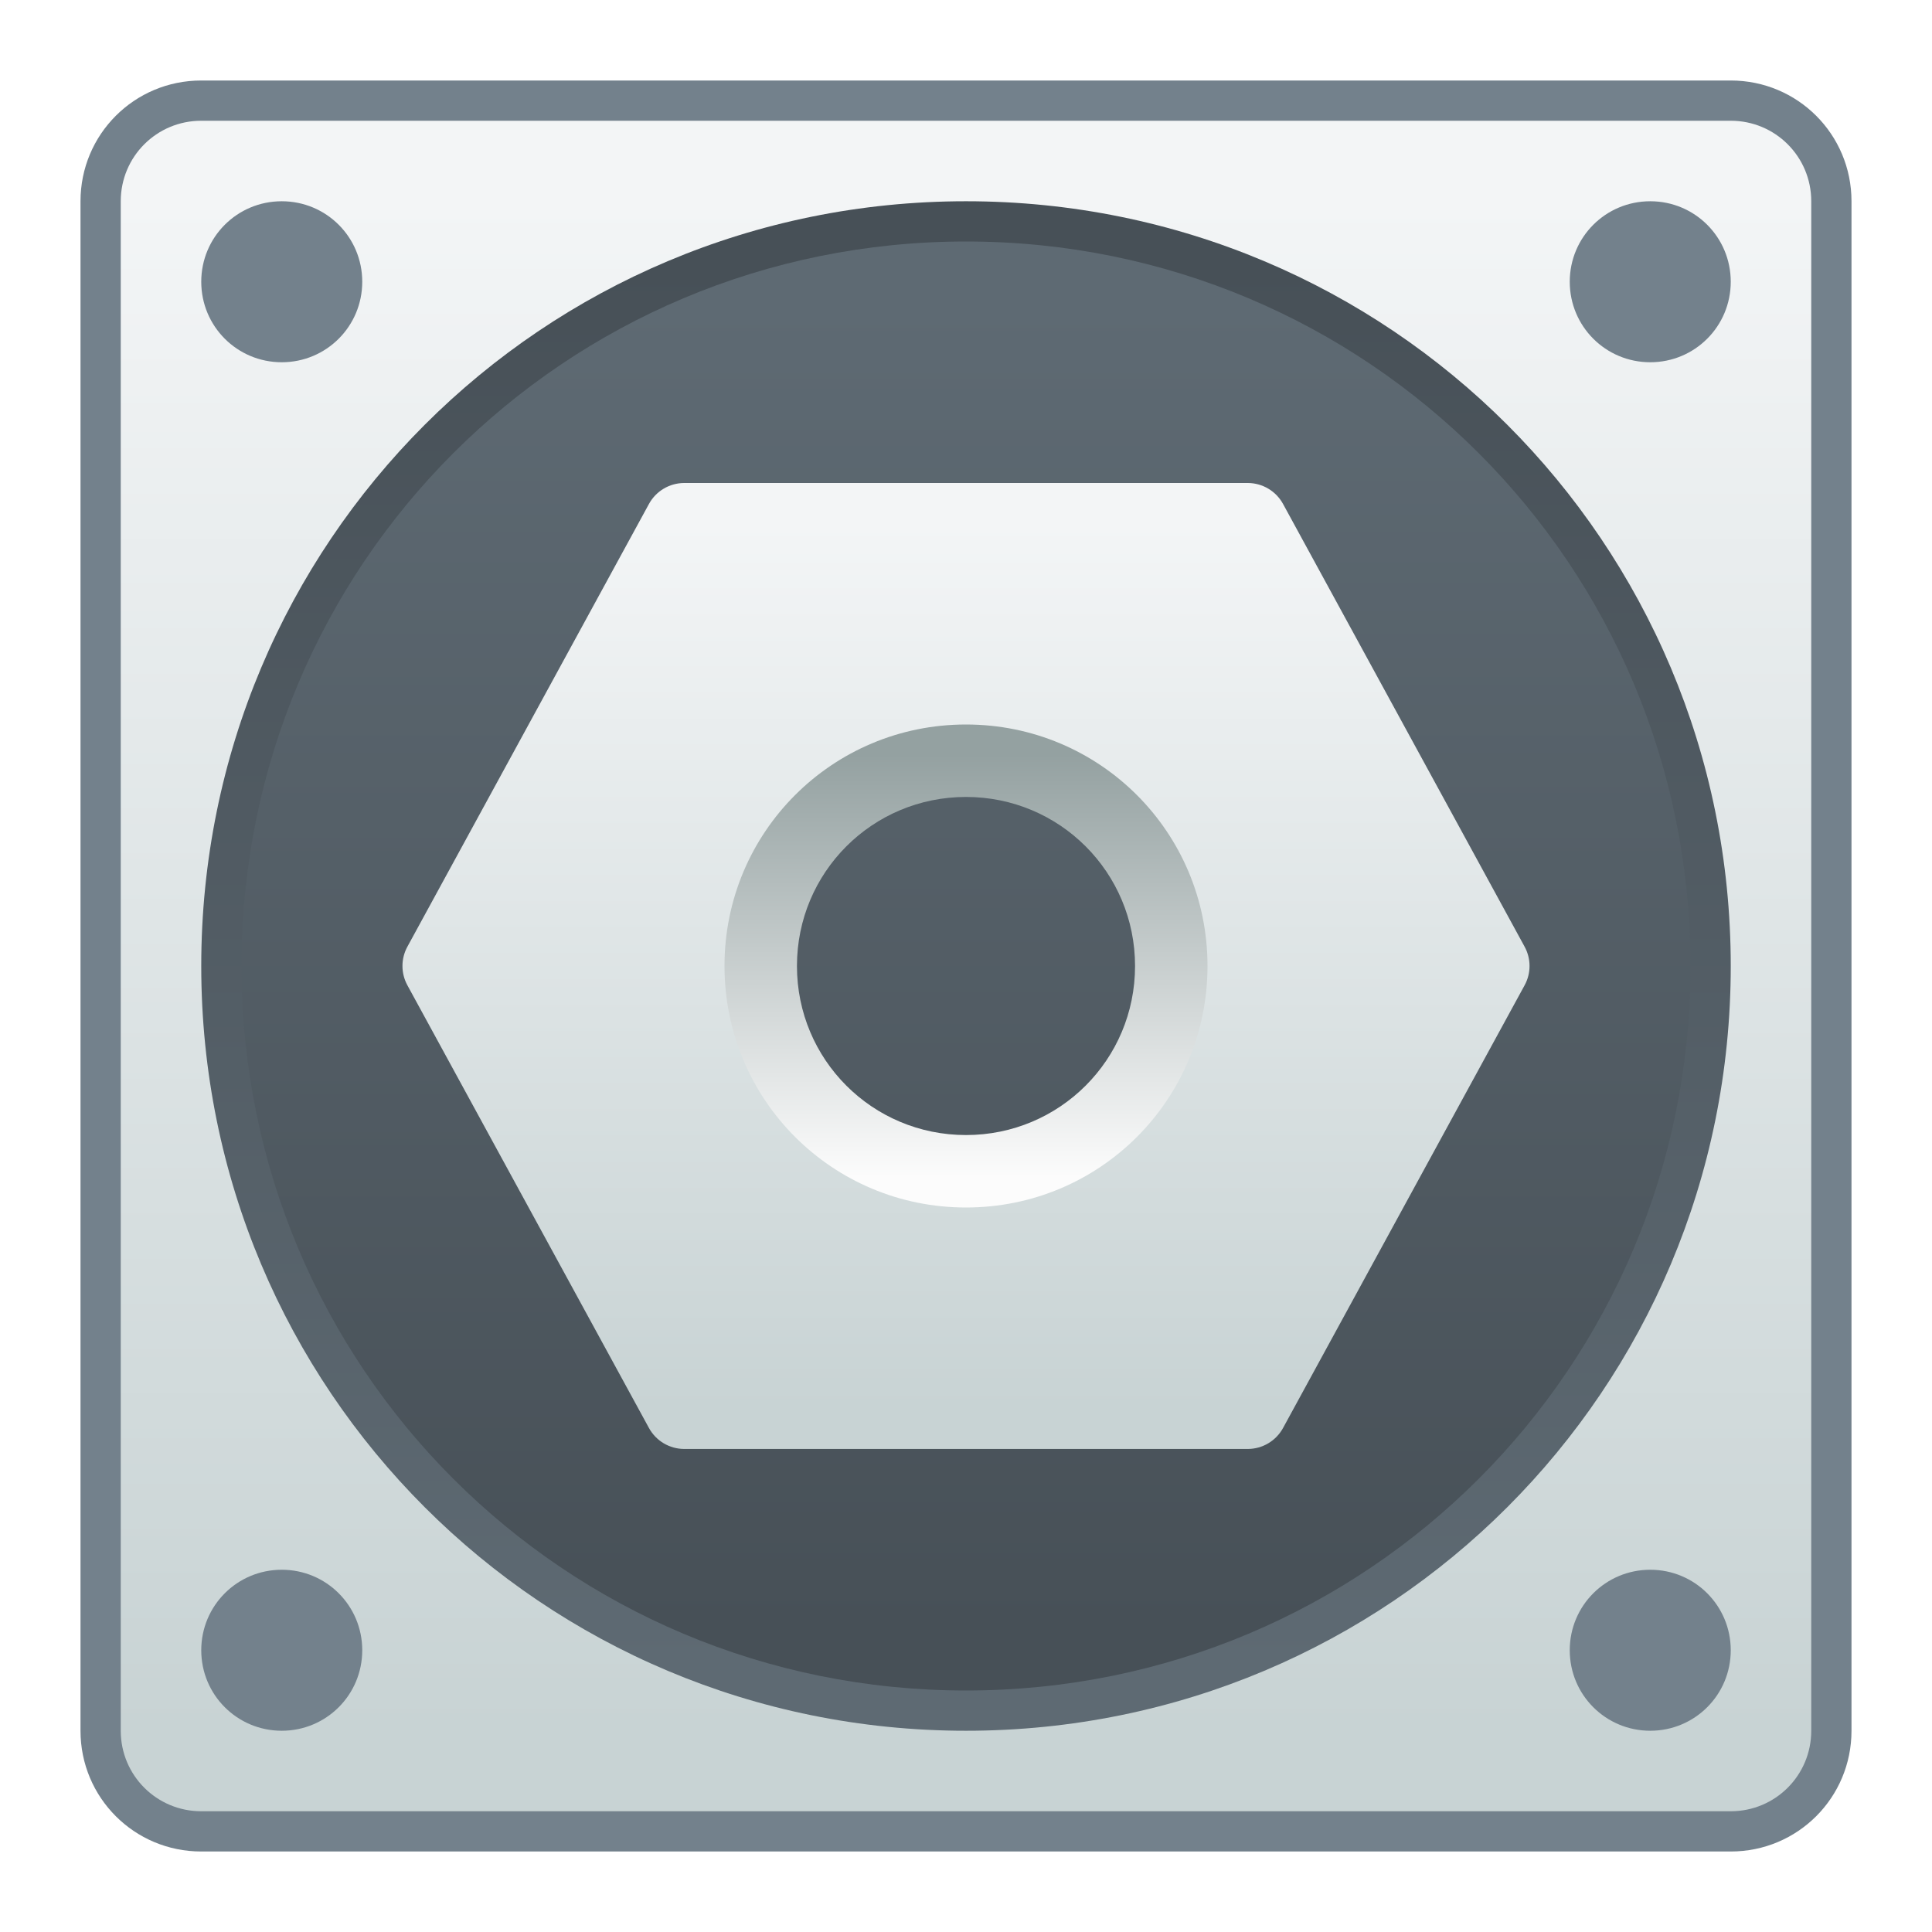
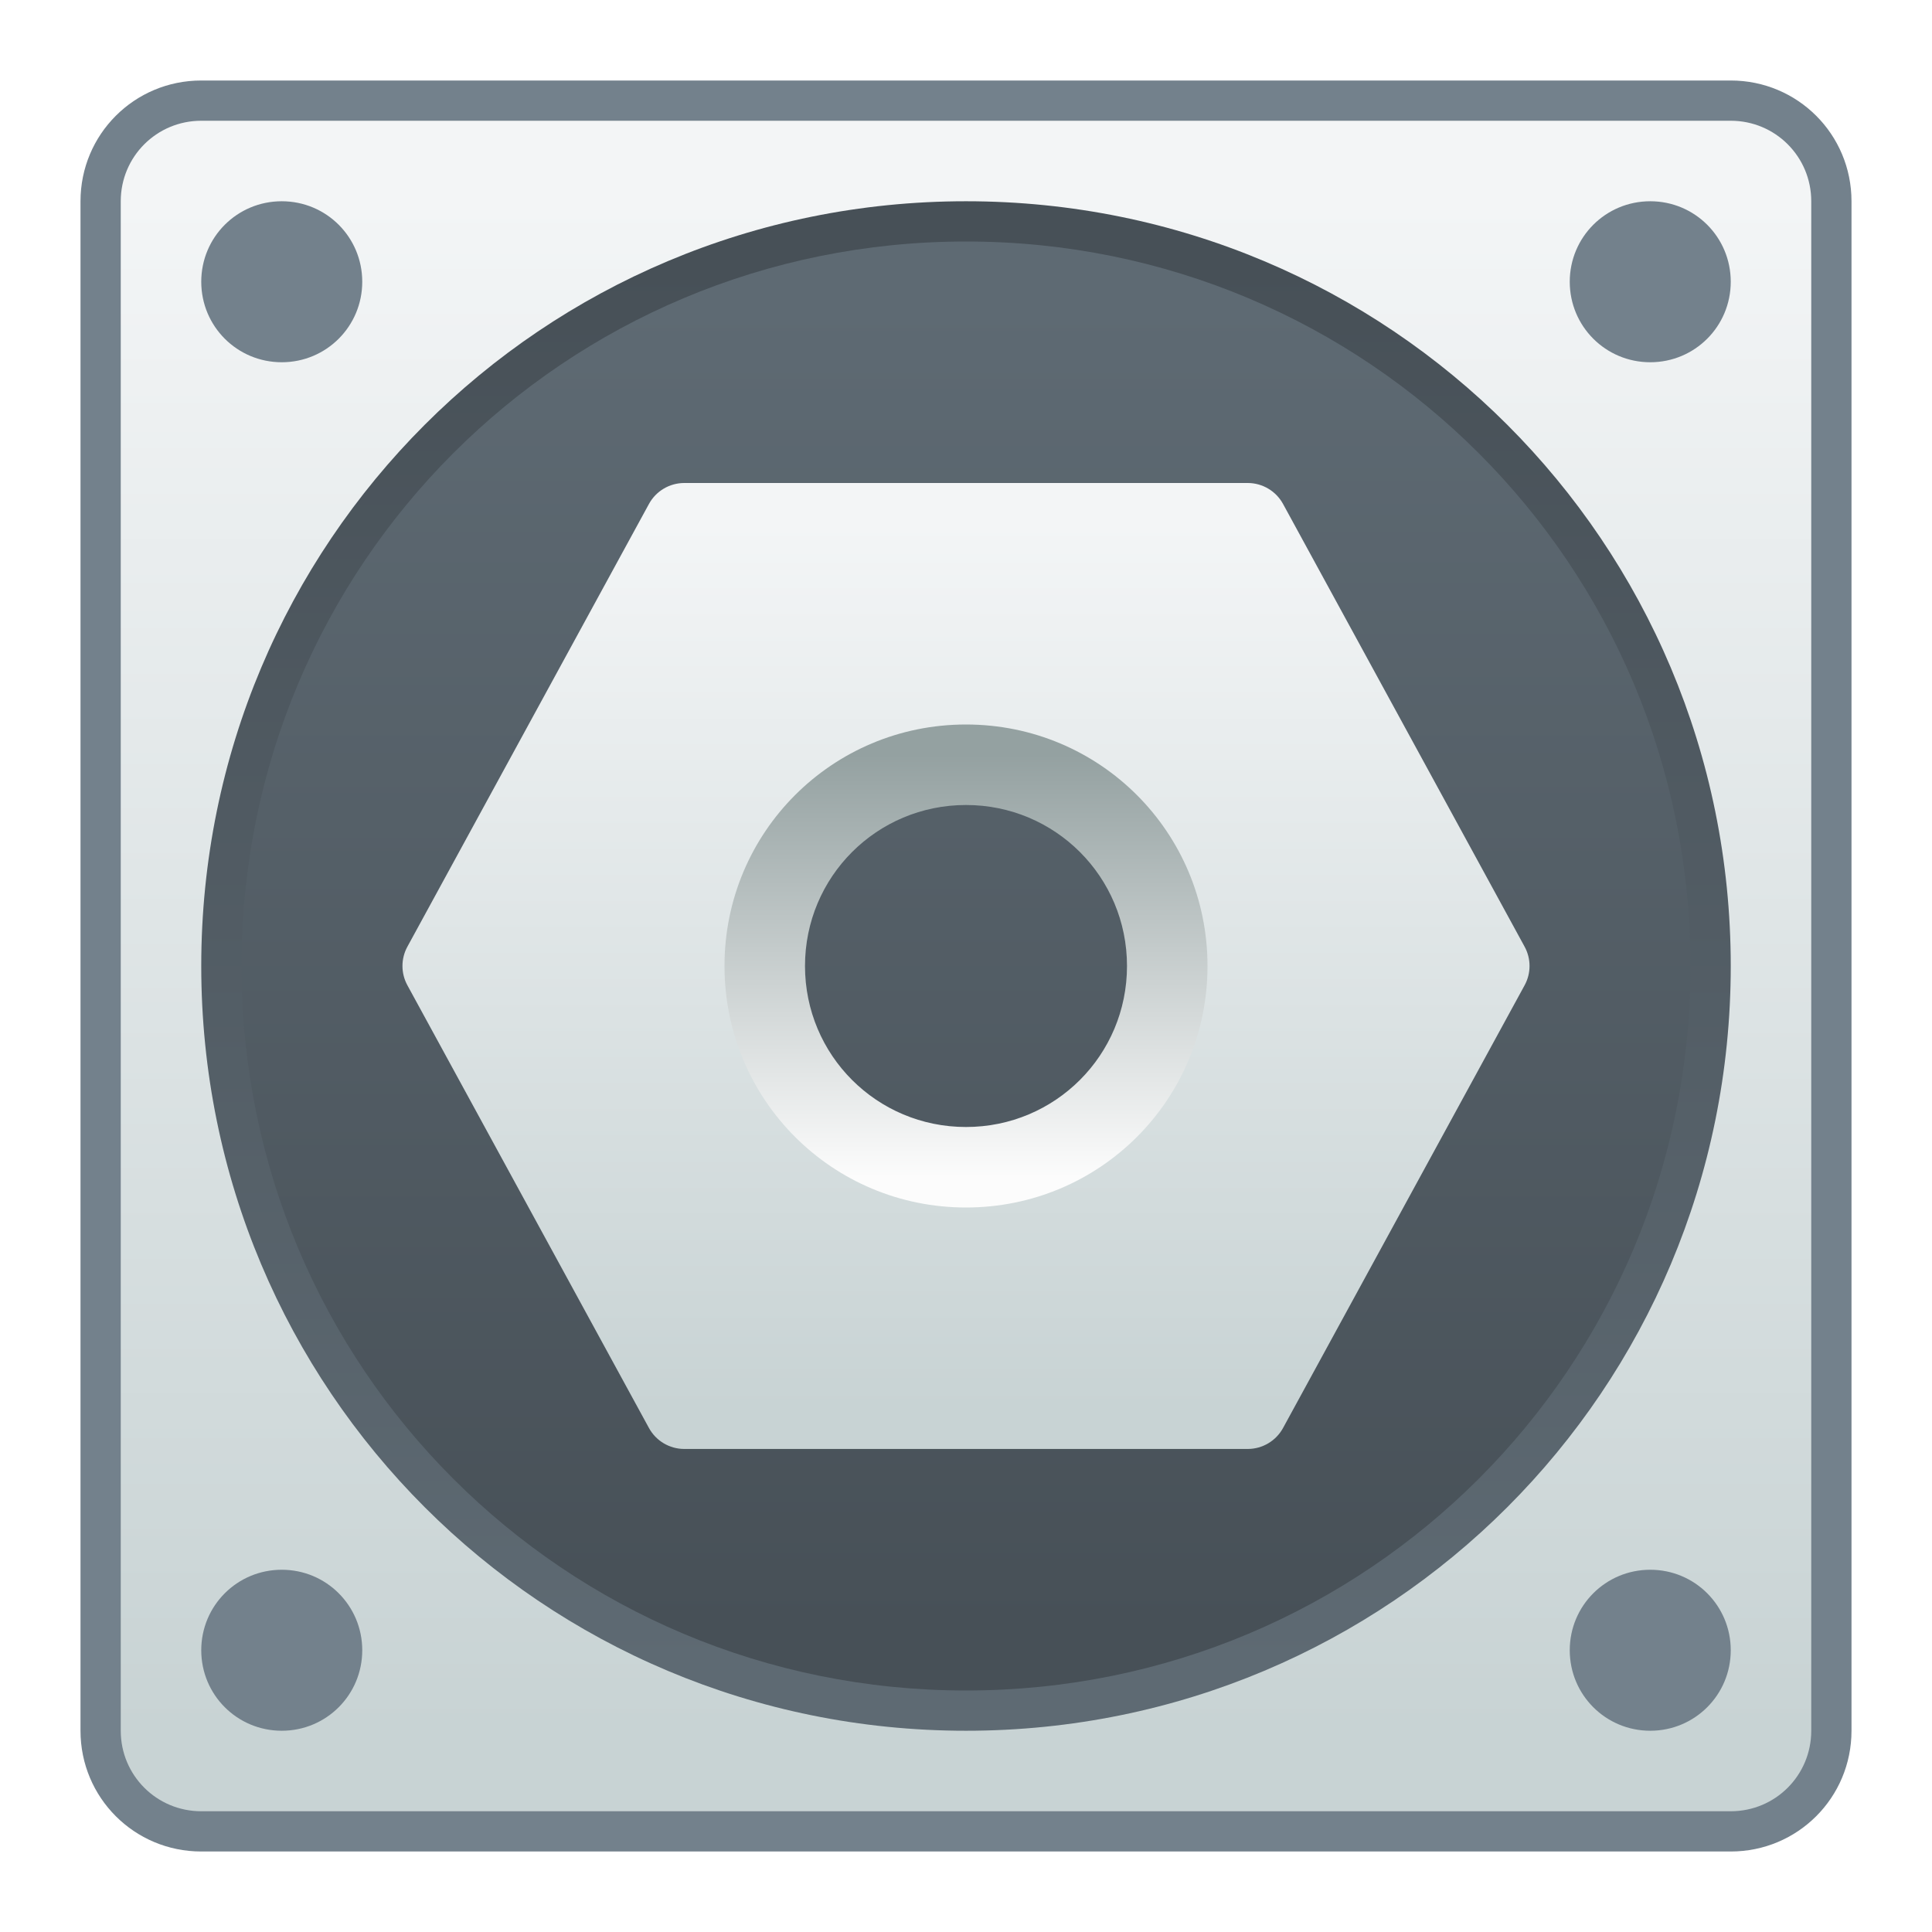
<svg xmlns="http://www.w3.org/2000/svg" xmlns:xlink="http://www.w3.org/1999/xlink" width="48" height="48" viewBox="0 0 48 48" version="1.1" id="svg8">
  <defs id="defs2">
    <linearGradient gradientTransform="matrix(1.5,0,0,1.5,-36,-153.325)" xlink:href="#linearGradient2126" id="linearGradient1283-0" x1="16" y1="309.65" x2="16" y2="287.65" gradientUnits="userSpaceOnUse" />
    <linearGradient id="linearGradient2126">
      <stop style="stop-color:#475057;stop-opacity:1;" offset="0" id="stop2122" />
      <stop style="stop-color:#5e6a73;stop-opacity:1" offset="1" id="stop2124" />
    </linearGradient>
    <linearGradient gradientTransform="translate(-36,270.65)" gradientUnits="userSpaceOnUse" y2="13" x2="24" y1="35" x1="24" id="linearGradient1810-4" xlink:href="#linearGradient4582-3" />
    <linearGradient id="linearGradient4582-3">
      <stop style="stop-color:#c8d3d4;stop-opacity:1" offset="0" id="stop4578-5" />
      <stop style="stop-color:#f3f5f6;stop-opacity:1" offset="1" id="stop4580-6" />
    </linearGradient>
-     <linearGradient xlink:href="#linearGradient1289" id="linearGradient1208-68" gradientUnits="userSpaceOnUse" gradientTransform="matrix(1.75,0,0,-1.75,-40,322.65)" x1="16" y1="19" x2="16" y2="13" />
+     <linearGradient xlink:href="#linearGradient1289" id="linearGradient1208-68" gradientUnits="userSpaceOnUse" gradientTransform="matrix(1.75,0,0,-1.75,-4,52.00001)" x1="16" y1="19" x2="16" y2="13" />
    <linearGradient id="linearGradient1289">
      <stop style="stop-color:#94a1a1;stop-opacity:1" offset="0" id="stop1285" />
      <stop style="stop-color:#fcfcfc;stop-opacity:1" offset="1" id="stop1287" />
    </linearGradient>
    <linearGradient gradientTransform="matrix(1.461539,0,0,1.461539,-35.38461,-141.8384)" xlink:href="#linearGradient4498" id="linearGradient1581-5" x1="16" y1="310.65" x2="16" y2="286.65" gradientUnits="userSpaceOnUse" />
    <linearGradient id="linearGradient4498">
      <stop id="stop4494" offset="0" style="stop-color:#5e6a73;stop-opacity:1" />
      <stop id="stop4496" offset="1" style="stop-color:#475057;stop-opacity:1" />
    </linearGradient>
    <linearGradient xlink:href="#linearGradient4582-3" id="linearGradient985-6" x1="48" y1="313.65" x2="48" y2="275.65" gradientUnits="userSpaceOnUse" gradientTransform="translate(-60)" />
  </defs>
  <g id="layer1" transform="translate(0,-266.65)">
    <g id="g5202" transform="translate(36,-4)">
      <path id="rect854-9" d="M -31,272.65 H 7 c 1.662,0 3,1.338 3,3 v 38 c 0,1.662 -1.338,3 -3,3 h -38 c -1.662,0 -3,-1.338 -3,-3 v -38 c 0,-1.662 1.338,-3 3,-3 z" style="opacity:1;fill:#73818c;fill-opacity:1;stroke:none;stroke-width:3.885;stroke-linecap:round;stroke-linejoin:round;stroke-miterlimit:4;stroke-dasharray:none;stroke-opacity:1" />
      <path id="rect854-2-9" d="m -31,273.65 c -1.108,0 -2,0.892 -2,2 v 38 c 0,1.108 0.892,2 2,2 H 7 c 1.108,0 2,-0.892 2,-2 v -38 c 0,-1.108 -0.892,-2 -2,-2 z m 2,2 c 1.108,0 2,0.892 2,2 0,1.108 -0.892,2 -2,2 -1.108,0 -2,-0.892 -2,-2 0,-1.108 0.892,-2 2,-2 z m 34,0 c 1.108,0 2,0.892 2,2 0,1.108 -0.892,2 -2,2 -1.108,0 -2,-0.892 -2,-2 0,-1.108 0.892,-2 2,-2 z m -34,34 c 1.108,0 2,0.892 2,2 0,1.108 -0.892,2 -2,2 -1.108,0 -2,-0.892 -2,-2 0,-1.108 0.892,-2 2,-2 z m 34,0 c 1.108,0 2,0.892 2,2 0,1.108 -0.892,2 -2,2 -1.108,0 -2,-0.892 -2,-2 0,-1.108 0.892,-2 2,-2 z" style="opacity:1;fill:url(#linearGradient985-6);fill-opacity:1;stroke:none;stroke-width:3.709;stroke-linecap:round;stroke-linejoin:round;stroke-miterlimit:4;stroke-dasharray:none;stroke-opacity:1" />
      <path style="opacity:1;fill:url(#linearGradient1581-5);fill-opacity:1;stroke:none;stroke-width:3.167;stroke-linecap:round;stroke-linejoin:round;stroke-miterlimit:4;stroke-dasharray:none;stroke-dashoffset:0;stroke-opacity:1" d="m -12,313.65 h 4.1e-5 C -1.474,313.65 7,305.176 7,294.65 7,284.124 -1.474,275.65 -12,275.65 h -4.1e-5 C -22.526,275.65 -31,284.124 -31,294.65 c 0,10.526 8.474,19 19,19 z" id="rect835-0" />
      <path style="opacity:1;fill:url(#linearGradient1283-0);fill-opacity:1;stroke:none;stroke-width:3.273;stroke-linecap:round;stroke-linejoin:round;stroke-miterlimit:4;stroke-dasharray:none;stroke-dashoffset:0;stroke-opacity:1" d="m -12,276.65 h 4.2e-5 C -2.028,276.65 6,284.678 6,294.65 c 0,9.972 -8.028,18 -18,18 h -4.2e-5 c -9.972,0 -18,-8.028 -18,-18 0,-9.972 8.028,-18 18,-18 z" id="rect837-8" />
-       <path id="path1204-1" d="m -12,301.65 c -3.878,0 -7,-3.122 -7,-7 0,-3.878 3.122,-7 7,-7 3.878,0 7,3.122 7,7 0,3.878 -3.122,7 -7,7 z m 0,-2.8 c 2.327,0 4.2,-1.873 4.2,-4.2 0,-2.327 -1.873,-4.2 -4.2,-4.2 -2.327,0 -4.2,1.873 -4.2,4.2 0,2.327 1.873,4.2 4.2,4.2 z" style="opacity:1;fill:url(#linearGradient1208-68);fill-opacity:1;stroke:none;stroke-width:3.5;stroke-linecap:round;stroke-linejoin:round;stroke-miterlimit:4;stroke-dasharray:none;stroke-dashoffset:0;stroke-opacity:1" />
+       <path style="opacity:1;fill:url(#linearGradient1208-68);fill-opacity:1;stroke:none;stroke-width:3.5;stroke-linecap:round;stroke-linejoin:round;stroke-miterlimit:4;stroke-dasharray:none;stroke-dashoffset:0;stroke-opacity:1" d="M 24 17 C 20.122 17 17 20.122 17 24 C 17 27.878 20.122 31 24 31 C 27.878 31 31 27.878 31 24 C 31 20.122 27.878 17 24 17 z M 24 20 C 26.216 20 28 21.784 28 24 C 28 26.216 26.216 28 24 28 C 21.784 28 20 26.216 20 24 C 20 21.784 21.784 20 24 20 z " transform="translate(-36,270.65)" id="path1204-1" />
      <path style="color:#000000;font-style:normal;font-variant:normal;font-weight:normal;font-stretch:normal;font-size:medium;line-height:normal;font-family:sans-serif;font-variant-ligatures:normal;font-variant-position:normal;font-variant-caps:normal;font-variant-numeric:normal;font-variant-alternates:normal;font-feature-settings:normal;text-indent:0;text-align:start;text-decoration:none;text-decoration-line:none;text-decoration-style:solid;text-decoration-color:#000000;letter-spacing:normal;word-spacing:normal;text-transform:none;writing-mode:lr-tb;direction:ltr;text-orientation:mixed;dominant-baseline:auto;baseline-shift:baseline;text-anchor:start;white-space:normal;shape-padding:0;clip-rule:nonzero;display:inline;overflow:visible;visibility:visible;opacity:1;isolation:auto;mix-blend-mode:normal;color-interpolation:sRGB;color-interpolation-filters:linearRGB;solid-color:#000000;solid-opacity:1;vector-effect:none;fill:url(#linearGradient1810-4);fill-opacity:1;fill-rule:nonzero;stroke:none;stroke-width:2;stroke-linecap:round;stroke-linejoin:round;stroke-miterlimit:4;stroke-dasharray:none;stroke-dashoffset:0;stroke-opacity:1;color-rendering:auto;image-rendering:auto;shape-rendering:auto;text-rendering:auto;enable-background:accumulate" d="m -19.002,282.65 a 1,1 0 0 0 -0.875,0.521 l -6.002,11 a 1,1 0 0 0 0,0.957 l 6.002,11 a 1,1 0 0 0 0.875,0.521 h 14.004 a 1,1 0 0 0 0.875,-0.521 l 6.002,-11 a 1,1 0 0 0 0,-0.957 l -6.002,-11 a 1,1 0 0 0 -0.875,-0.521 z m 7.002,6 c 3.324,0 6,2.676 6,6 0,3.324 -2.676,6 -6,6 -3.324,0 -6,-2.676 -6,-6 0,-3.324 2.676,-6 6,-6 z" id="path1801-3" />
    </g>
  </g>
</svg>
